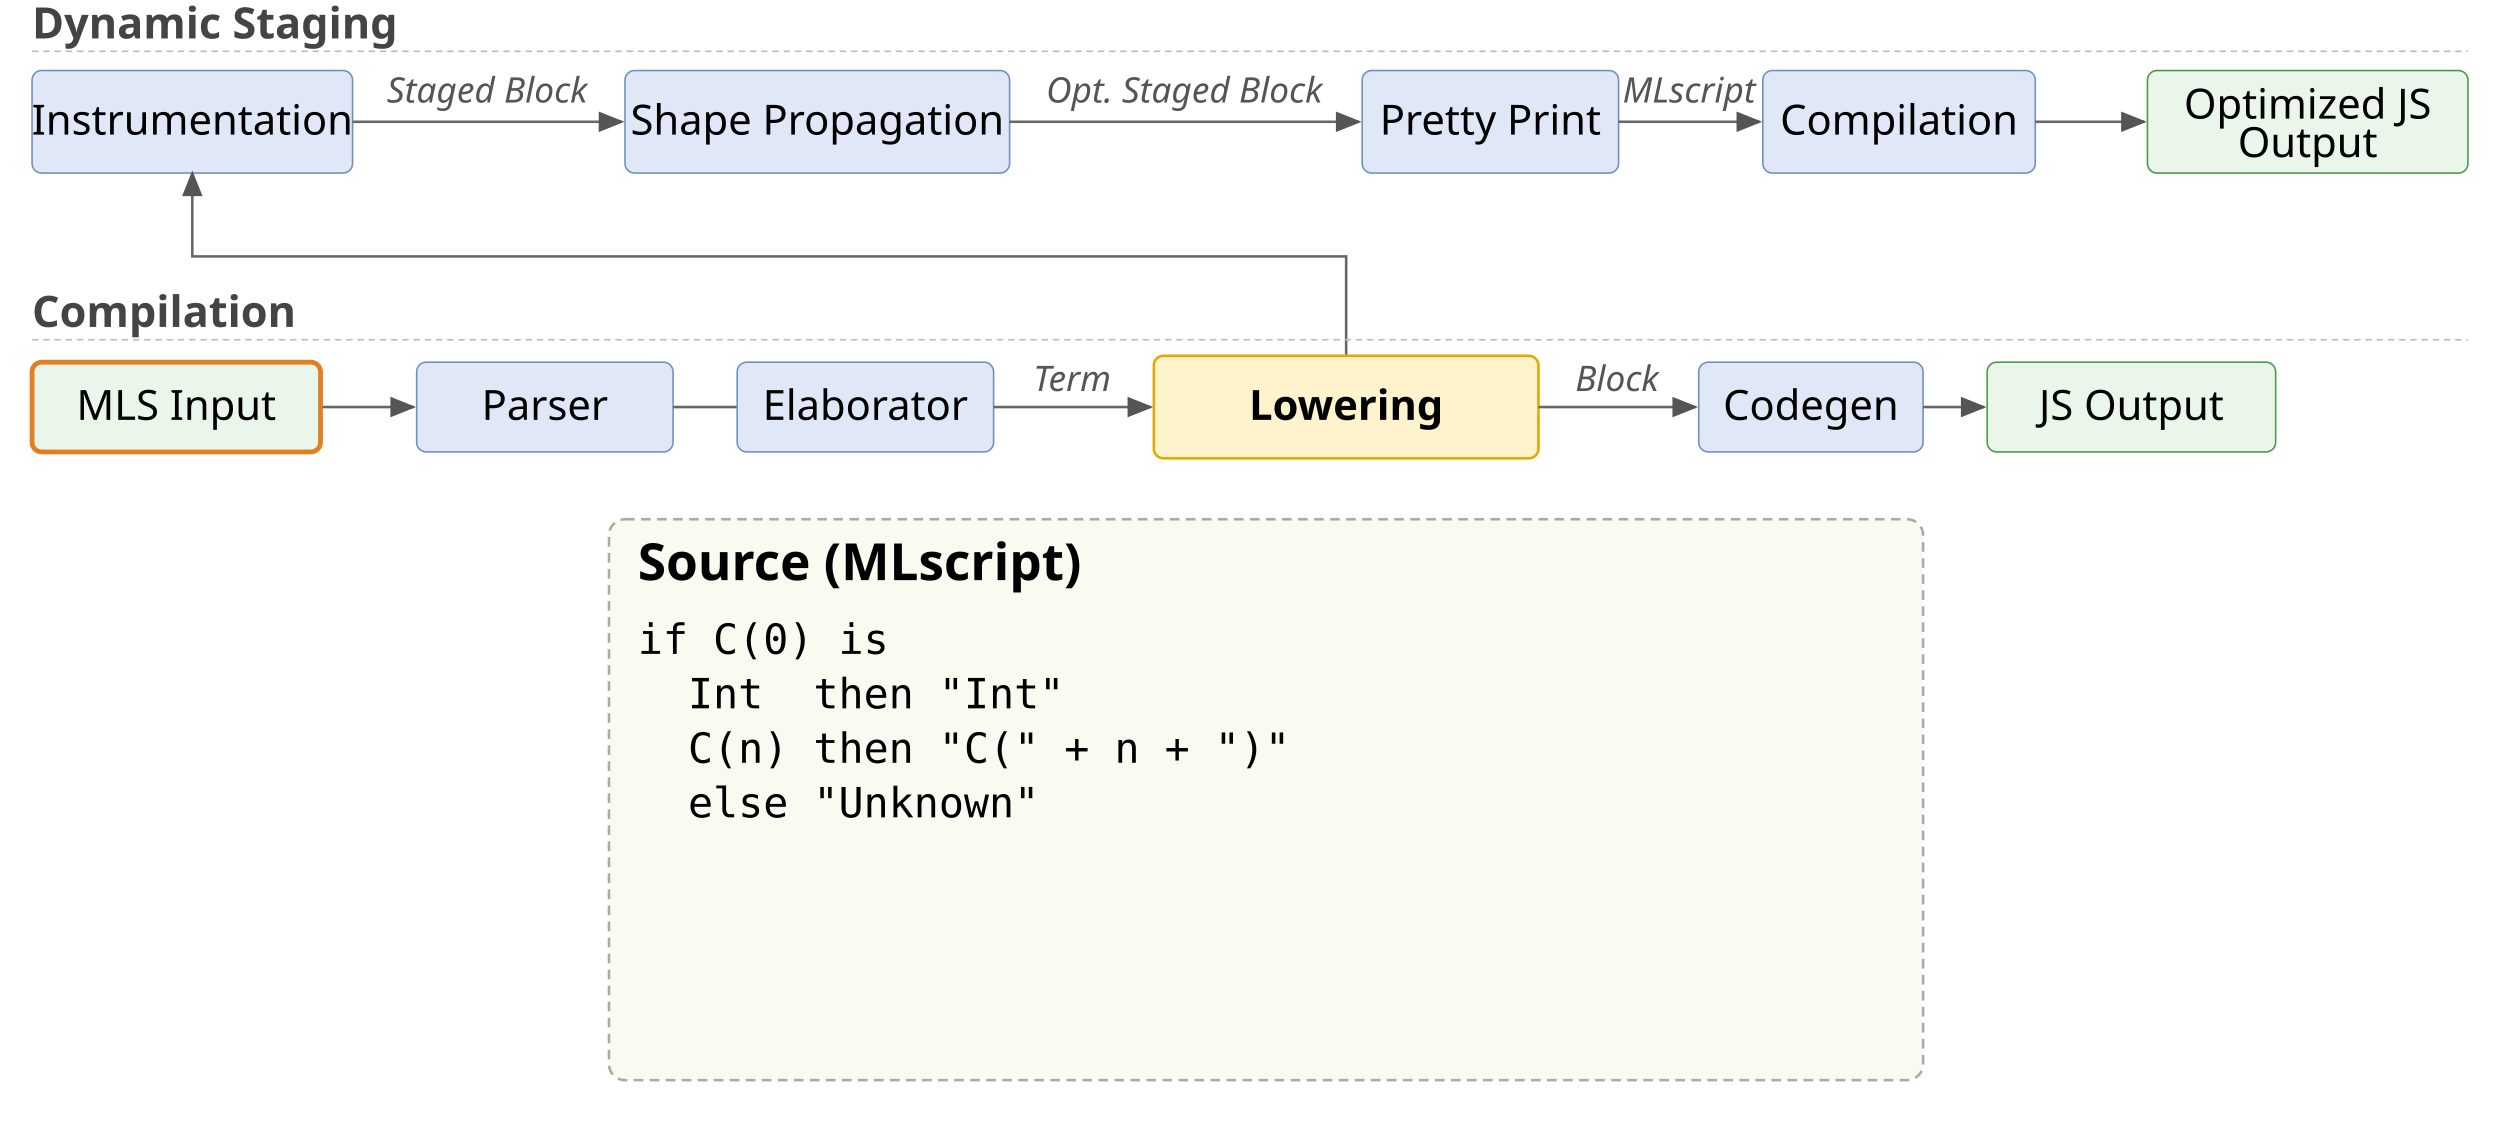
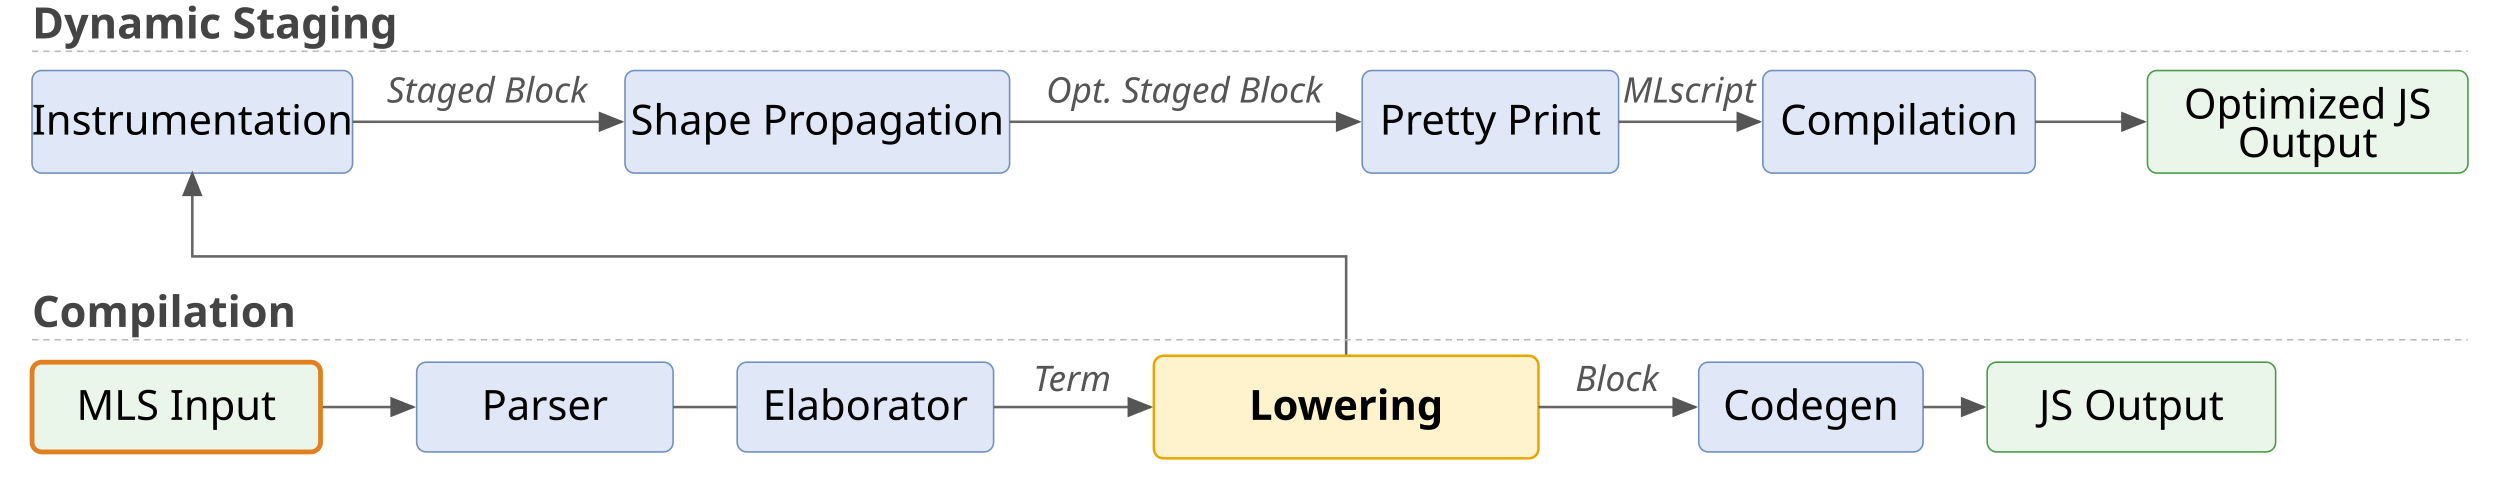
- <svg xmlns="http://www.w3.org/2000/svg" viewBox="0 0 1560 700" font-family="sans-serif" xml:space="preserve">
+ <svg xmlns="http://www.w3.org/2000/svg" viewBox="0 0 1560 300" font-family="sans-serif" xml:space="preserve">
  <defs>
    <marker id="a" markerWidth="10" markerHeight="8" refX="9" refY="4" orient="auto">
      <path d="M0,0 L0,8 L10,4 z" fill="#555" />
    </marker>
    <marker id="ah" markerWidth="10" markerHeight="8" refX="9" refY="4" orient="auto">
      <path d="M0,0 L0,8 L10,4 z" fill="#e08020" />
    </marker>
    <style>
      .mono { font-family: Menlo, Consolas, monospace; font-size: 30px; }
      .ttl  { font-weight: bold; font-size: 32px; }
      .lbl  { font-size: 22px; font-style: italic; fill: #555; }
      .row  { font-weight: bold; font-size: 27px; fill: #444; }
      .hl   { stroke: #e08020; stroke-width: 3; fill: none; }
      text  { font-size: 26px; }
    </style>
  </defs>
  <text x="20" y="24" class="row">Dynamic Staging</text>
  <line x1="20" y1="32" x2="1540" y2="32" stroke="#bbb" stroke-dasharray="4,3" />
  <rect x="20" y="44" width="200" height="64" rx="6" fill="#e0e8f8" stroke="#7090c0" />
  <text x="120" y="84" text-anchor="middle">Instrumentation</text>
  <rect x="390" y="44" width="240" height="64" rx="6" fill="#e0e8f8" stroke="#7090c0" />
  <text x="510" y="84" text-anchor="middle">Shape Propagation</text>
  <rect x="850" y="44" width="160" height="64" rx="6" fill="#e0e8f8" stroke="#7090c0" />
  <text x="930" y="84" text-anchor="middle">Pretty Print</text>
  <rect x="1100" y="44" width="170" height="64" rx="6" fill="#e0e8f8" stroke="#7090c0" />
  <text x="1185" y="84" text-anchor="middle">Compilation</text>
  <rect x="1340" y="44" width="200" height="64" rx="6" fill="#eaf6ea" stroke="#4a9a4a" />
  <text x="1440" y="74" text-anchor="middle" font-size="22">Optimized JS</text>
  <text x="1440" y="98" text-anchor="middle" font-size="22">Output</text>
  <line x1="220" y1="76" x2="388" y2="76" stroke="#666" stroke-width="1.6" marker-end="url(#a)" />
  <text x="304" y="64" text-anchor="middle" class="lbl">Staged Block</text>
  <line x1="630" y1="76" x2="848" y2="76" stroke="#666" stroke-width="1.6" marker-end="url(#a)" />
  <text x="739" y="64" text-anchor="middle" class="lbl">Opt. Staged Block</text>
  <line x1="1010" y1="76" x2="1098" y2="76" stroke="#666" stroke-width="1.6" marker-end="url(#a)" />
  <text x="1054" y="64" text-anchor="middle" class="lbl">MLscript</text>
  <line x1="1270" y1="76" x2="1338" y2="76" stroke="#666" stroke-width="1.6" marker-end="url(#a)" />
  <path d="M 840 222 L 840 160 L 120 160 L 120 108" fill="none" stroke="#666" stroke-width="1.6" marker-end="url(#a)" />
  <text x="20" y="204" class="row">Compilation</text>
  <line x1="20" y1="212" x2="1540" y2="212" stroke="#bbb" stroke-dasharray="4,3" />
  <rect x="20" y="226" width="180" height="56" rx="6" fill="#eaf6ea" stroke="#4a9a4a" />
  <text x="110" y="262" text-anchor="middle">MLS Input</text>
  <line x1="200" y1="254" x2="258" y2="254" stroke="#666" stroke-width="1.6" marker-end="url(#a)" />
  <rect x="260" y="226" width="160" height="56" rx="6" fill="#e0e8f8" stroke="#7090c0" />
  <text x="340" y="262" text-anchor="middle">Parser</text>
  <line x1="420" y1="254" x2="478" y2="254" stroke="#666" stroke-width="1.6" marker-end="url(#a)" />
  <rect x="460" y="226" width="160" height="56" rx="6" fill="#e0e8f8" stroke="#7090c0" />
  <text x="540" y="262" text-anchor="middle">Elaborator</text>
  <line x1="620" y1="254" x2="718" y2="254" stroke="#666" stroke-width="1.6" marker-end="url(#a)" />
  <text x="669" y="244" text-anchor="middle" class="lbl">Term</text>
  <rect x="720" y="222" width="240" height="64" rx="6" fill="#fff3cd" stroke="#e6a800" stroke-width="1.6" />
  <text x="840" y="262" text-anchor="middle" font-weight="bold">Lowering</text>
  <line x1="960" y1="254" x2="1058" y2="254" stroke="#666" stroke-width="1.6" marker-end="url(#a)" />
  <text x="1009" y="244" text-anchor="middle" class="lbl">Block</text>
  <rect x="1060" y="226" width="140" height="56" rx="6" fill="#e0e8f8" stroke="#7090c0" />
  <text x="1130" y="262" text-anchor="middle">Codegen</text>
  <line x1="1200" y1="254" x2="1238" y2="254" stroke="#666" stroke-width="1.6" marker-end="url(#a)" />
  <rect x="1240" y="226" width="180" height="56" rx="6" fill="#eaf6ea" stroke="#4a9a4a" />
  <text x="1330" y="262" text-anchor="middle">JS Output</text>
  <rect x="20" y="226" width="180" height="56" rx="6" fill="none" stroke="#e08020" stroke-width="3" />
-   <rect x="380" y="324" width="820" height="350" rx="10" fill="#fafaf0" stroke="#aaa" stroke-width="1.6" stroke-dasharray="6,4" />
-   <text x="398" y="362" class="ttl">Source (MLscript)</text>
-   <g class="mono">
-     <text x="398" y="408">if C(0) is</text>
-     <text x="398" y="442">  Int  then "Int"</text>
-     <text x="398" y="476">  C(n) then "C(" + n + ")"</text>
-     <text x="398" y="510">  else "Unknown"</text>
-   </g>
</svg>
